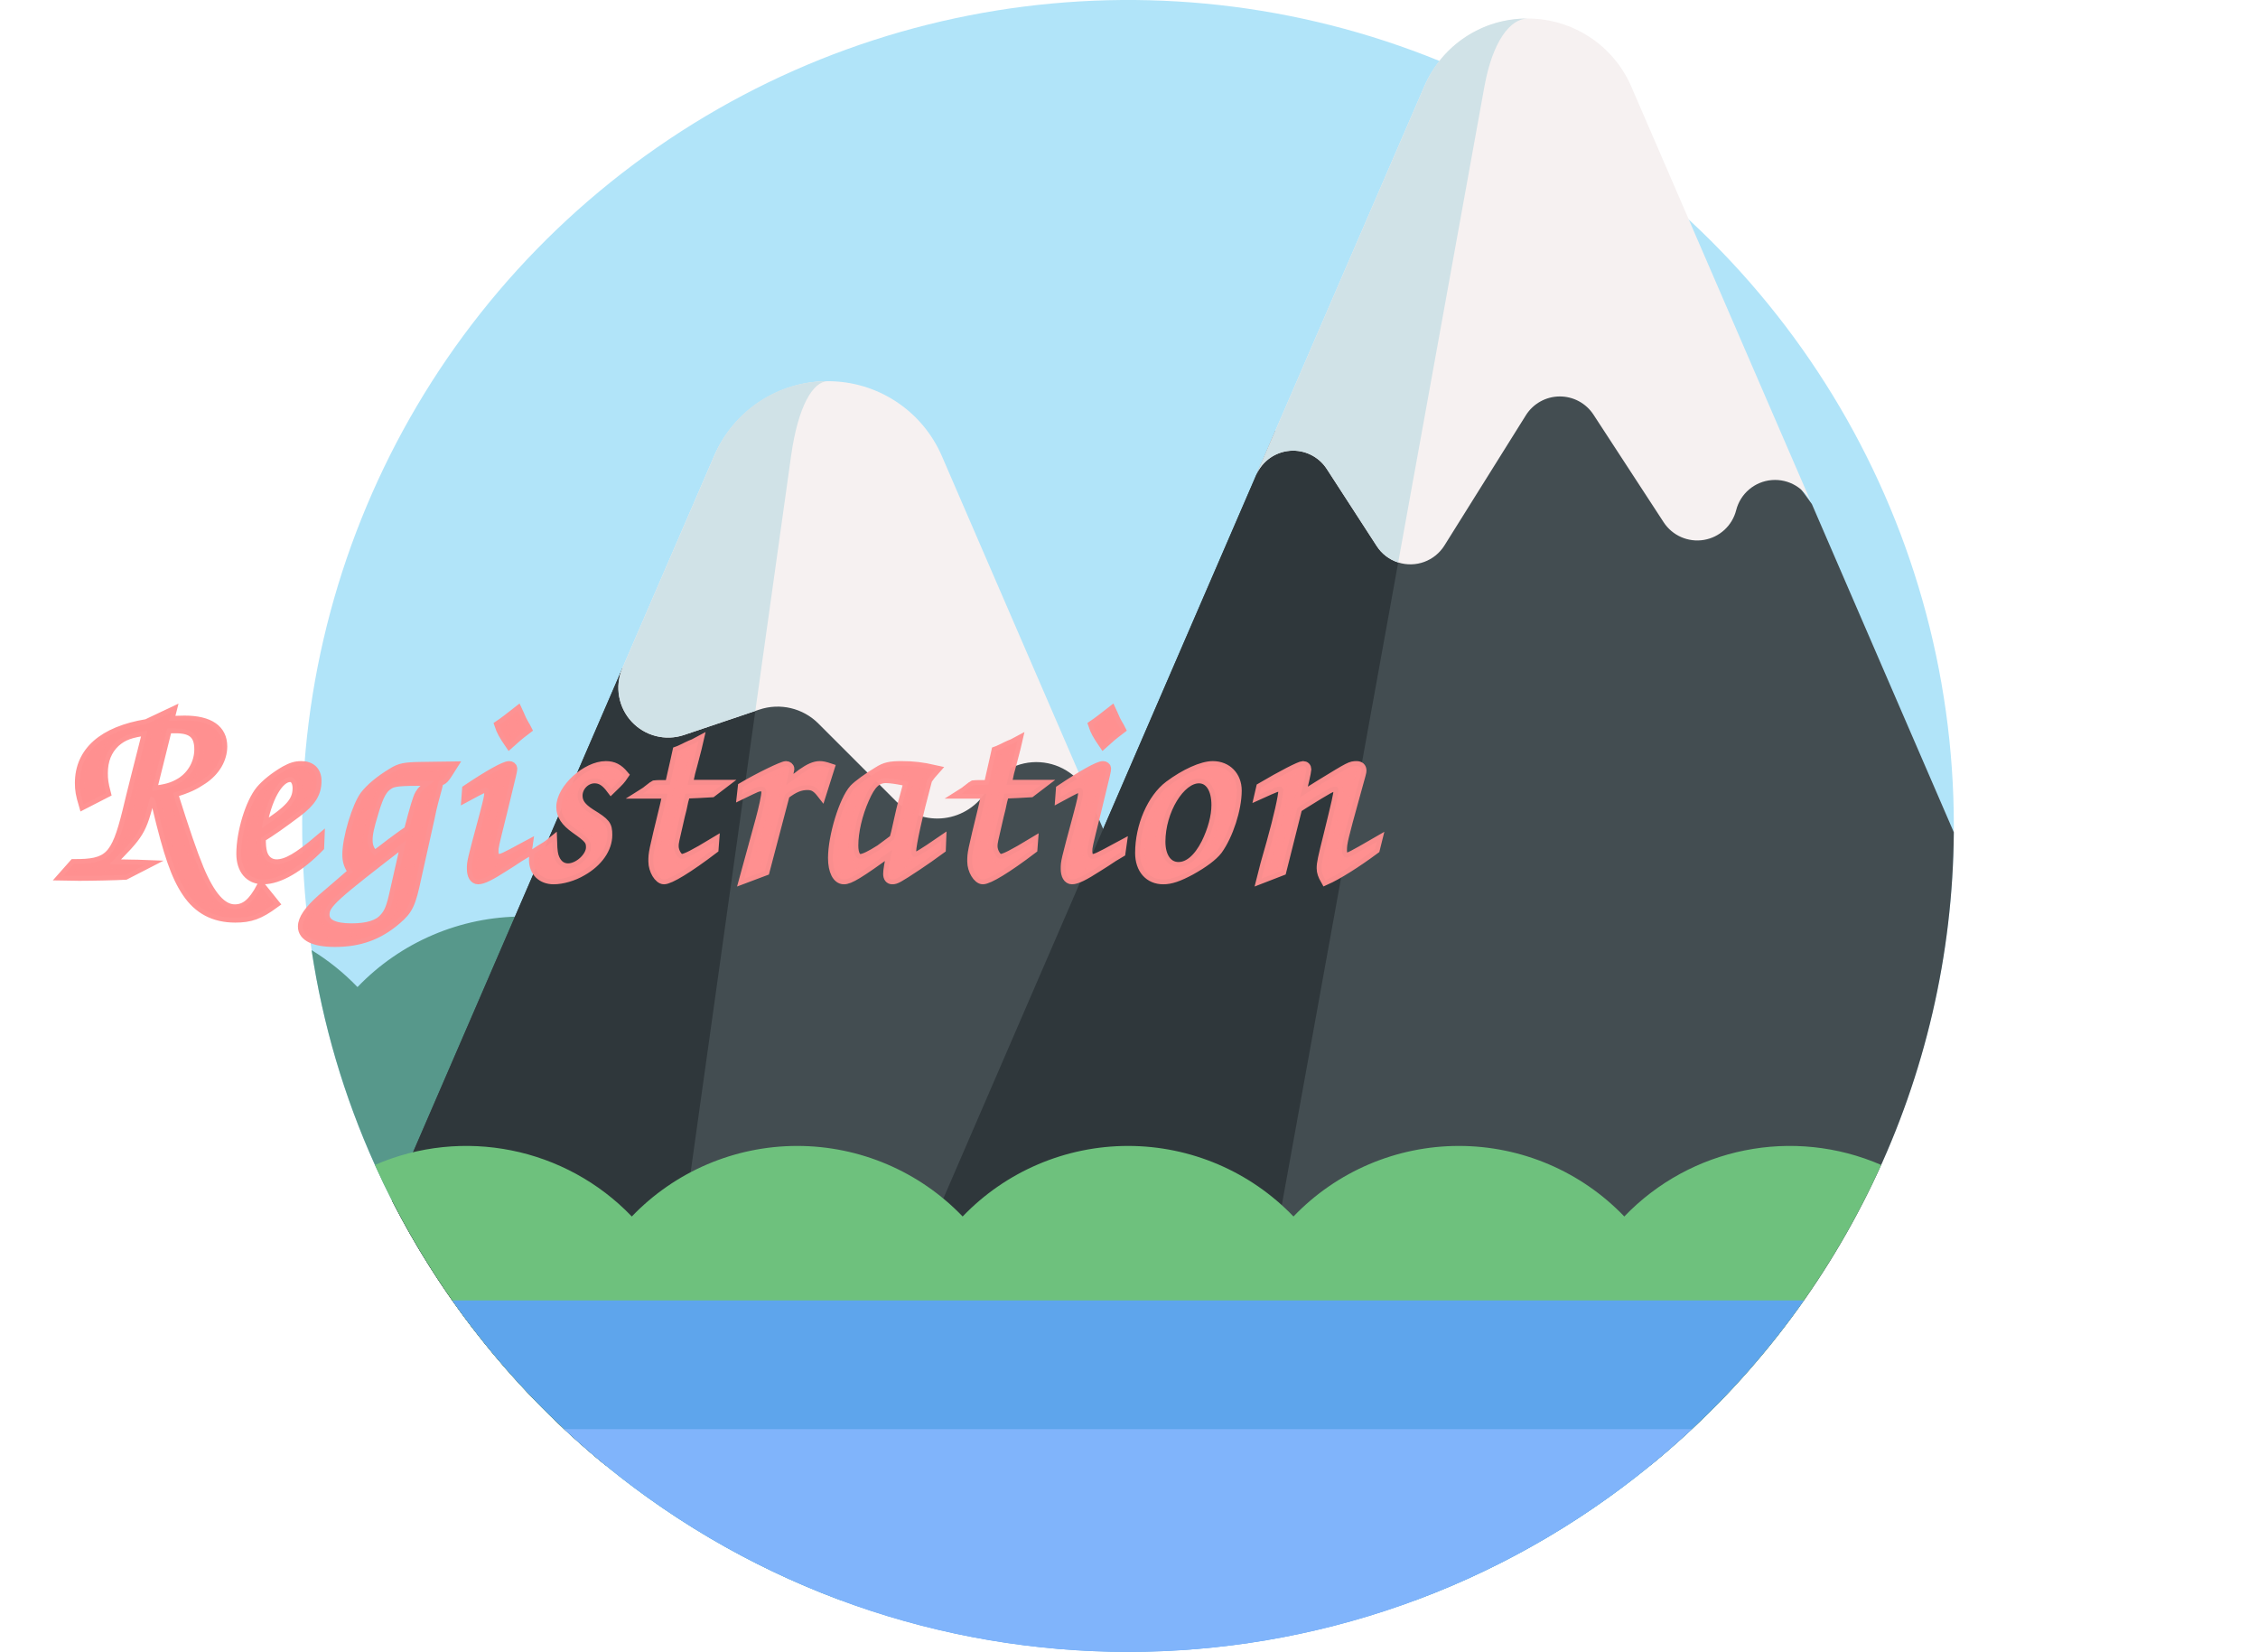
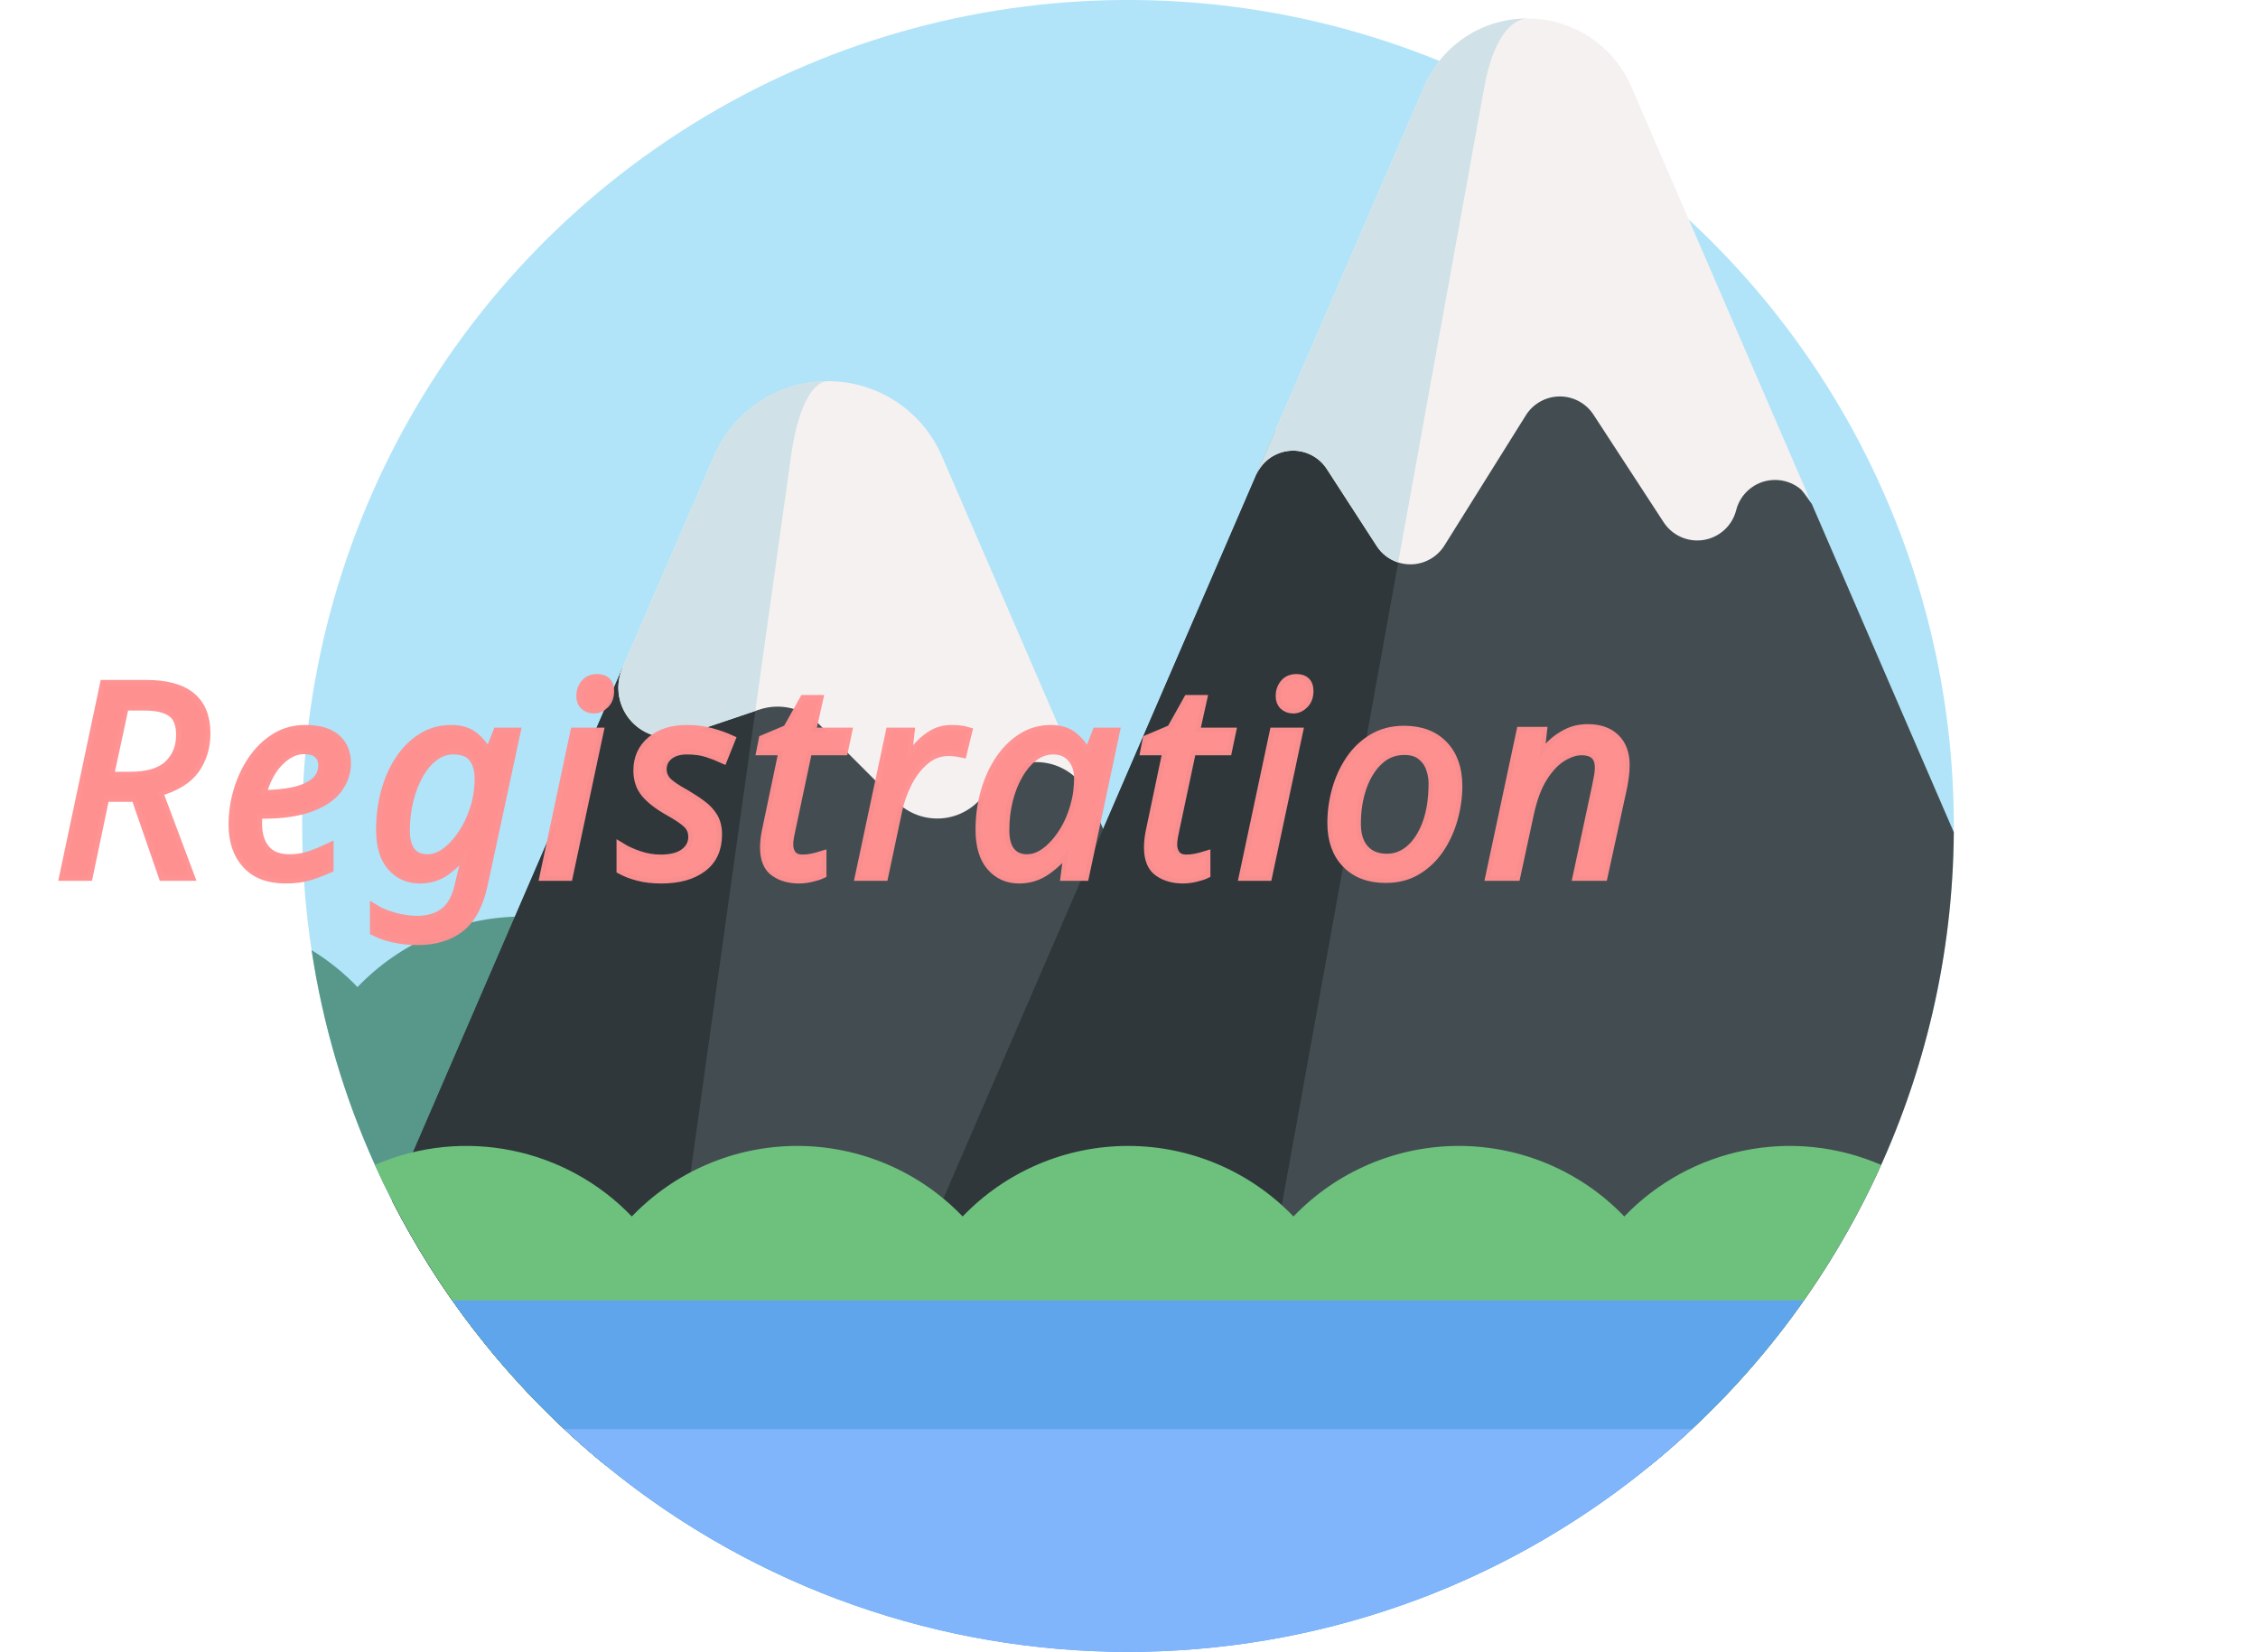
<svg xmlns="http://www.w3.org/2000/svg" width="700" height="512" viewBox="0 0 673 512">
  <g id="logo" transform="translate(80.208)">
    <g id="g228">
      <path id="path202" d="M512,256c0,.67,0,1.33-.01,2A256.013,256.013,0,0,1,53.2,412.241q-3.45-4.47-6.71-9.11a256.273,256.273,0,0,1-18.65-30.92q-2.79-5.46-5.32-11.08a253.687,253.687,0,0,1-19.63-66.59A256.013,256.013,0,1,1,512,256Z" fill="#b1e4f9" />
      <path id="path204" d="M404.44,290.01A256.775,256.775,0,0,1,259.81,425.03a70.924,70.924,0,0,1-37.57-20.54,71.055,71.055,0,0,1-102.56,0,70.924,70.924,0,0,1-37.57,20.54A255.992,255.992,0,0,1,53.2,412.24a256.32,256.32,0,0,1-25.36-40.03q-2.79-5.46-5.32-11.08A253.687,253.687,0,0,1,2.89,294.54a71.56,71.56,0,0,1,14.23,11.45,71.055,71.055,0,0,1,102.56,0,71.055,71.055,0,0,1,102.56,0,71.055,71.055,0,0,1,102.56,0,71.109,71.109,0,0,1,79.64-15.98Z" fill="#57988b" />
      <path id="path206" d="M333.58,454.22H94a256.781,256.781,0,0,1-66.16-82.01L99.18,207.27a1.458,1.458,0,0,1,.07-.19L217.9,206l26.07,41.03.02.03Z" fill="#434d51" />
      <path id="path208" d="M130.46,204.2l11.85,2.88c-.01.06-.01.13-.02.19L107.66,454.22H94a256.781,256.781,0,0,1-66.16-82.01L99.18,207.27a1.458,1.458,0,0,1,.07-.19l11.55-5.58Z" fill="#2f373b" />
      <path id="path210" d="M511.99,258A255.434,255.434,0,0,1,418,454.22H162.98L291.03,158.14v-.01l4.72-10.92c.01-.02.02-.05.03-.07L328.6,96.2c1.29-2.98,91.2-6.145,91.2-6.145l48.16,66.155a.2.2,0,0,1,.04.08Z" fill="#434d51" />
      <path id="path212" d="M340.089,148.185l-.339,26.175L289.06,454.22H162.98L301.7,133.461S340.1,148.165,340.089,148.185Z" fill="#2f373b" />
      <path id="path214" d="M489.48,361.13A256.775,256.775,0,0,1,344.85,496.15a70.924,70.924,0,0,1-37.57-20.54,71.055,71.055,0,0,1-102.56,0,70.924,70.924,0,0,1-37.57,20.54A256.775,256.775,0,0,1,22.52,361.13a71.109,71.109,0,0,1,79.64,15.98,71.055,71.055,0,0,1,102.56,0,71.055,71.055,0,0,1,102.56,0,71.055,71.055,0,0,1,102.56,0,71.109,71.109,0,0,1,79.64-15.98Z" fill="#6ec17d" />
      <path id="path216" d="M243.97,247.03A17.861,17.861,0,0,0,212.21,245a17.874,17.874,0,0,1-28,3.51l-24.22-24.22a17.866,17.866,0,0,0-18.34-4.3l-1.2.4-22.1,7.45a15.435,15.435,0,0,1-19.17-20.57,1.458,1.458,0,0,1,.07-.19l10.78-24.92,17.65-40.8a38.454,38.454,0,0,1,70.59,0Z" fill="#f6f1f1" />
      <path id="path218" d="M467.96,156.21a12.437,12.437,0,0,0-23.44,1.95,12.441,12.441,0,0,1-22.48,3.74l-21.75-33.35a12.441,12.441,0,0,0-20.97.19L354.08,169.1a12.44,12.44,0,0,1-14.33,5.26,12.3,12.3,0,0,1-6.66-5.09l-15.48-23.89a12.442,12.442,0,0,0-21.83,1.76l52.03-120.3a34.974,34.974,0,0,1,64.2,0Z" fill="#f6f1f1" />
      <path id="path220" d="M379.91,5.75c-5.45,0-10.89,7.03-13.44,21.09l-21.79,120.3c-.01.02-.01.05-.02.07l-4.91,27.15a12.3,12.3,0,0,1-6.66-5.09l-15.48-23.89a12.442,12.442,0,0,0-21.83,1.76l52.03-120.3A34.5,34.5,0,0,1,379.91,5.75Z" fill="#d0e2e7" />
      <path id="path222" d="M162.97,118.17c-4.64,0-9.28,7.73-11.44,23.19l-5.72,40.8-3.5,24.92c-.01.06-.01.13-.02.19l-1.84,13.12-22.1,7.45a15.435,15.435,0,0,1-19.17-20.57,1.458,1.458,0,0,1,.07-.19l10.78-24.92,17.65-40.8A37.906,37.906,0,0,1,162.97,118.17Z" fill="#d0e2e7" />
      <path id="path224" d="M465.52,403.13a257.1,257.1,0,0,1-34.74,39.91q-6.2,5.8-12.78,11.18a255.711,255.711,0,0,1-324,0q-6.57-5.385-12.77-11.18a256.583,256.583,0,0,1-28.03-30.8q-3.45-4.47-6.71-9.11H465.52Z" fill="#5ea5ec" />
      <path id="path226" d="M430.78,443.04q-6.2,5.8-12.78,11.18a255.711,255.711,0,0,1-324,0q-6.57-5.385-12.77-11.18Z" fill="#80b4fb" />
    </g>
-     <text id="text267" transform="translate(-77.208 271.553)" fill="#ff9090" stroke="rgba(255,144,144,0.97)" stroke-width="3" font-size="83" font-family="Zapfino" letter-spacing="0.052em">
+     <text id="text267" transform="translate(-77.208 271.553)" fill="#ff9090" stroke="rgba(255,144,144,0.97)" stroke-width="3" font-size="83" font-family="Nothing You Could Do" font-style="italic" letter-spacing="0.052em">
      <tspan x="0" y="0">Registration</tspan>
    </text>
  </g>
</svg>
